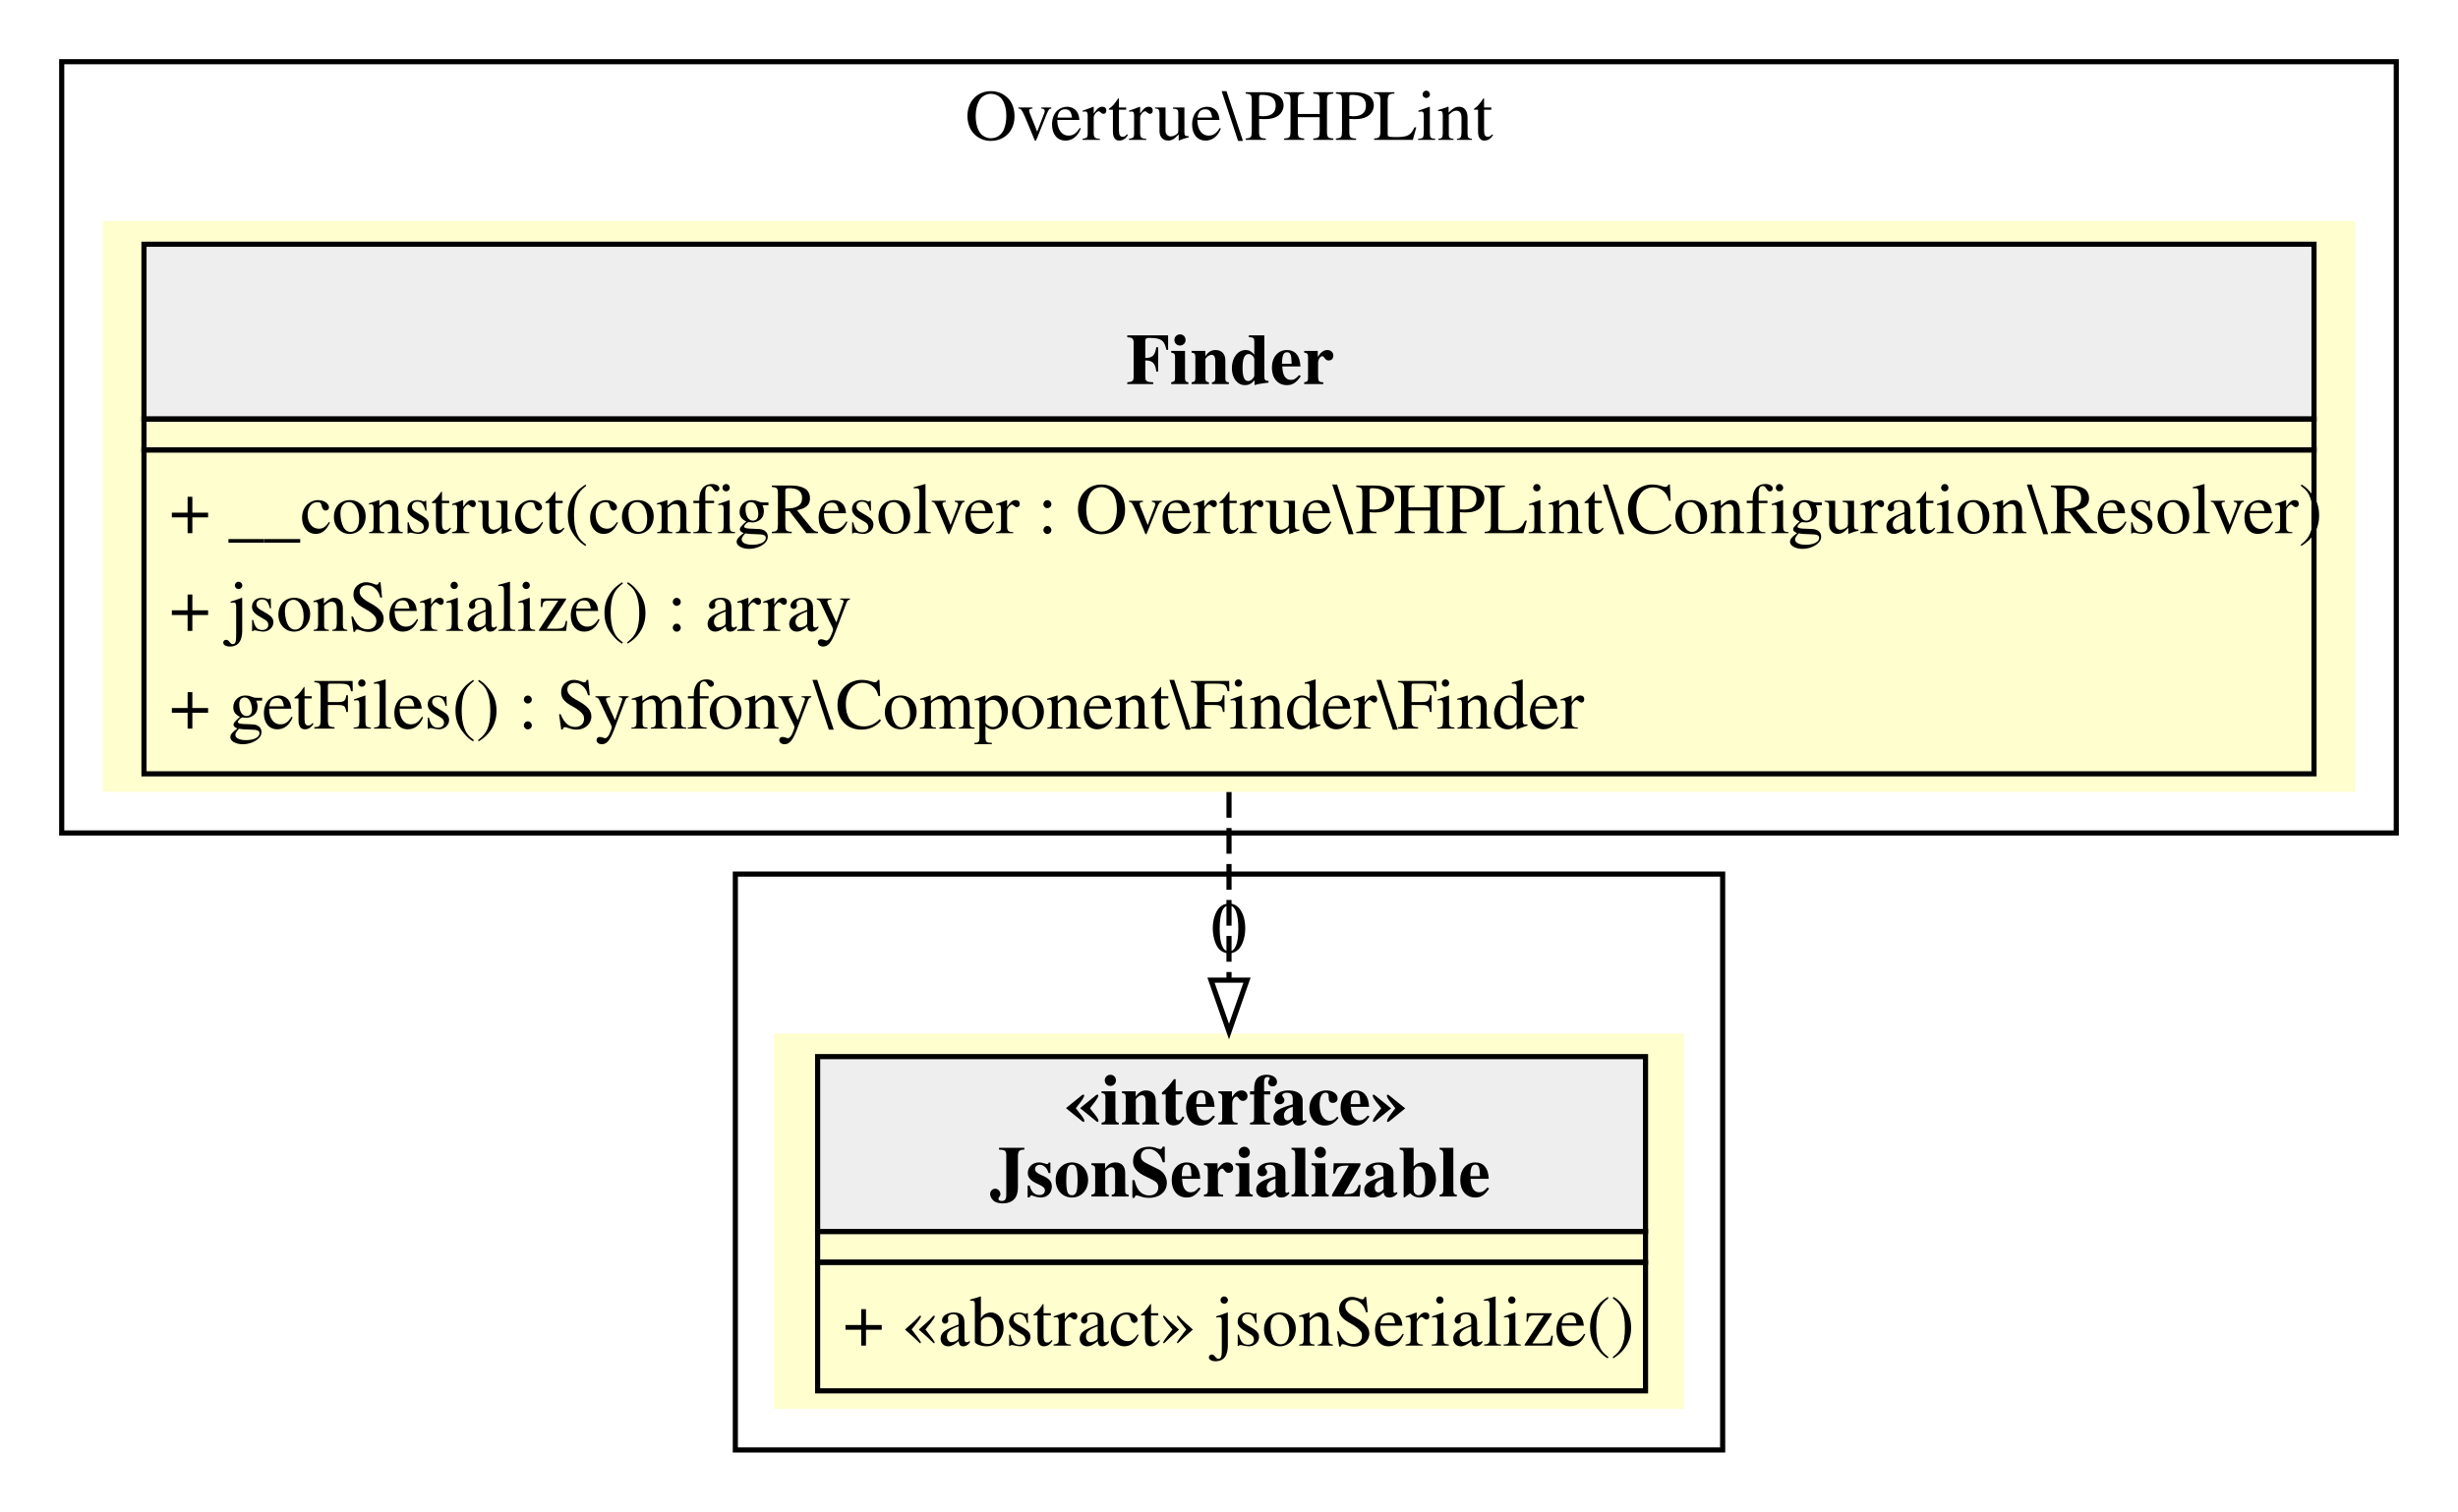
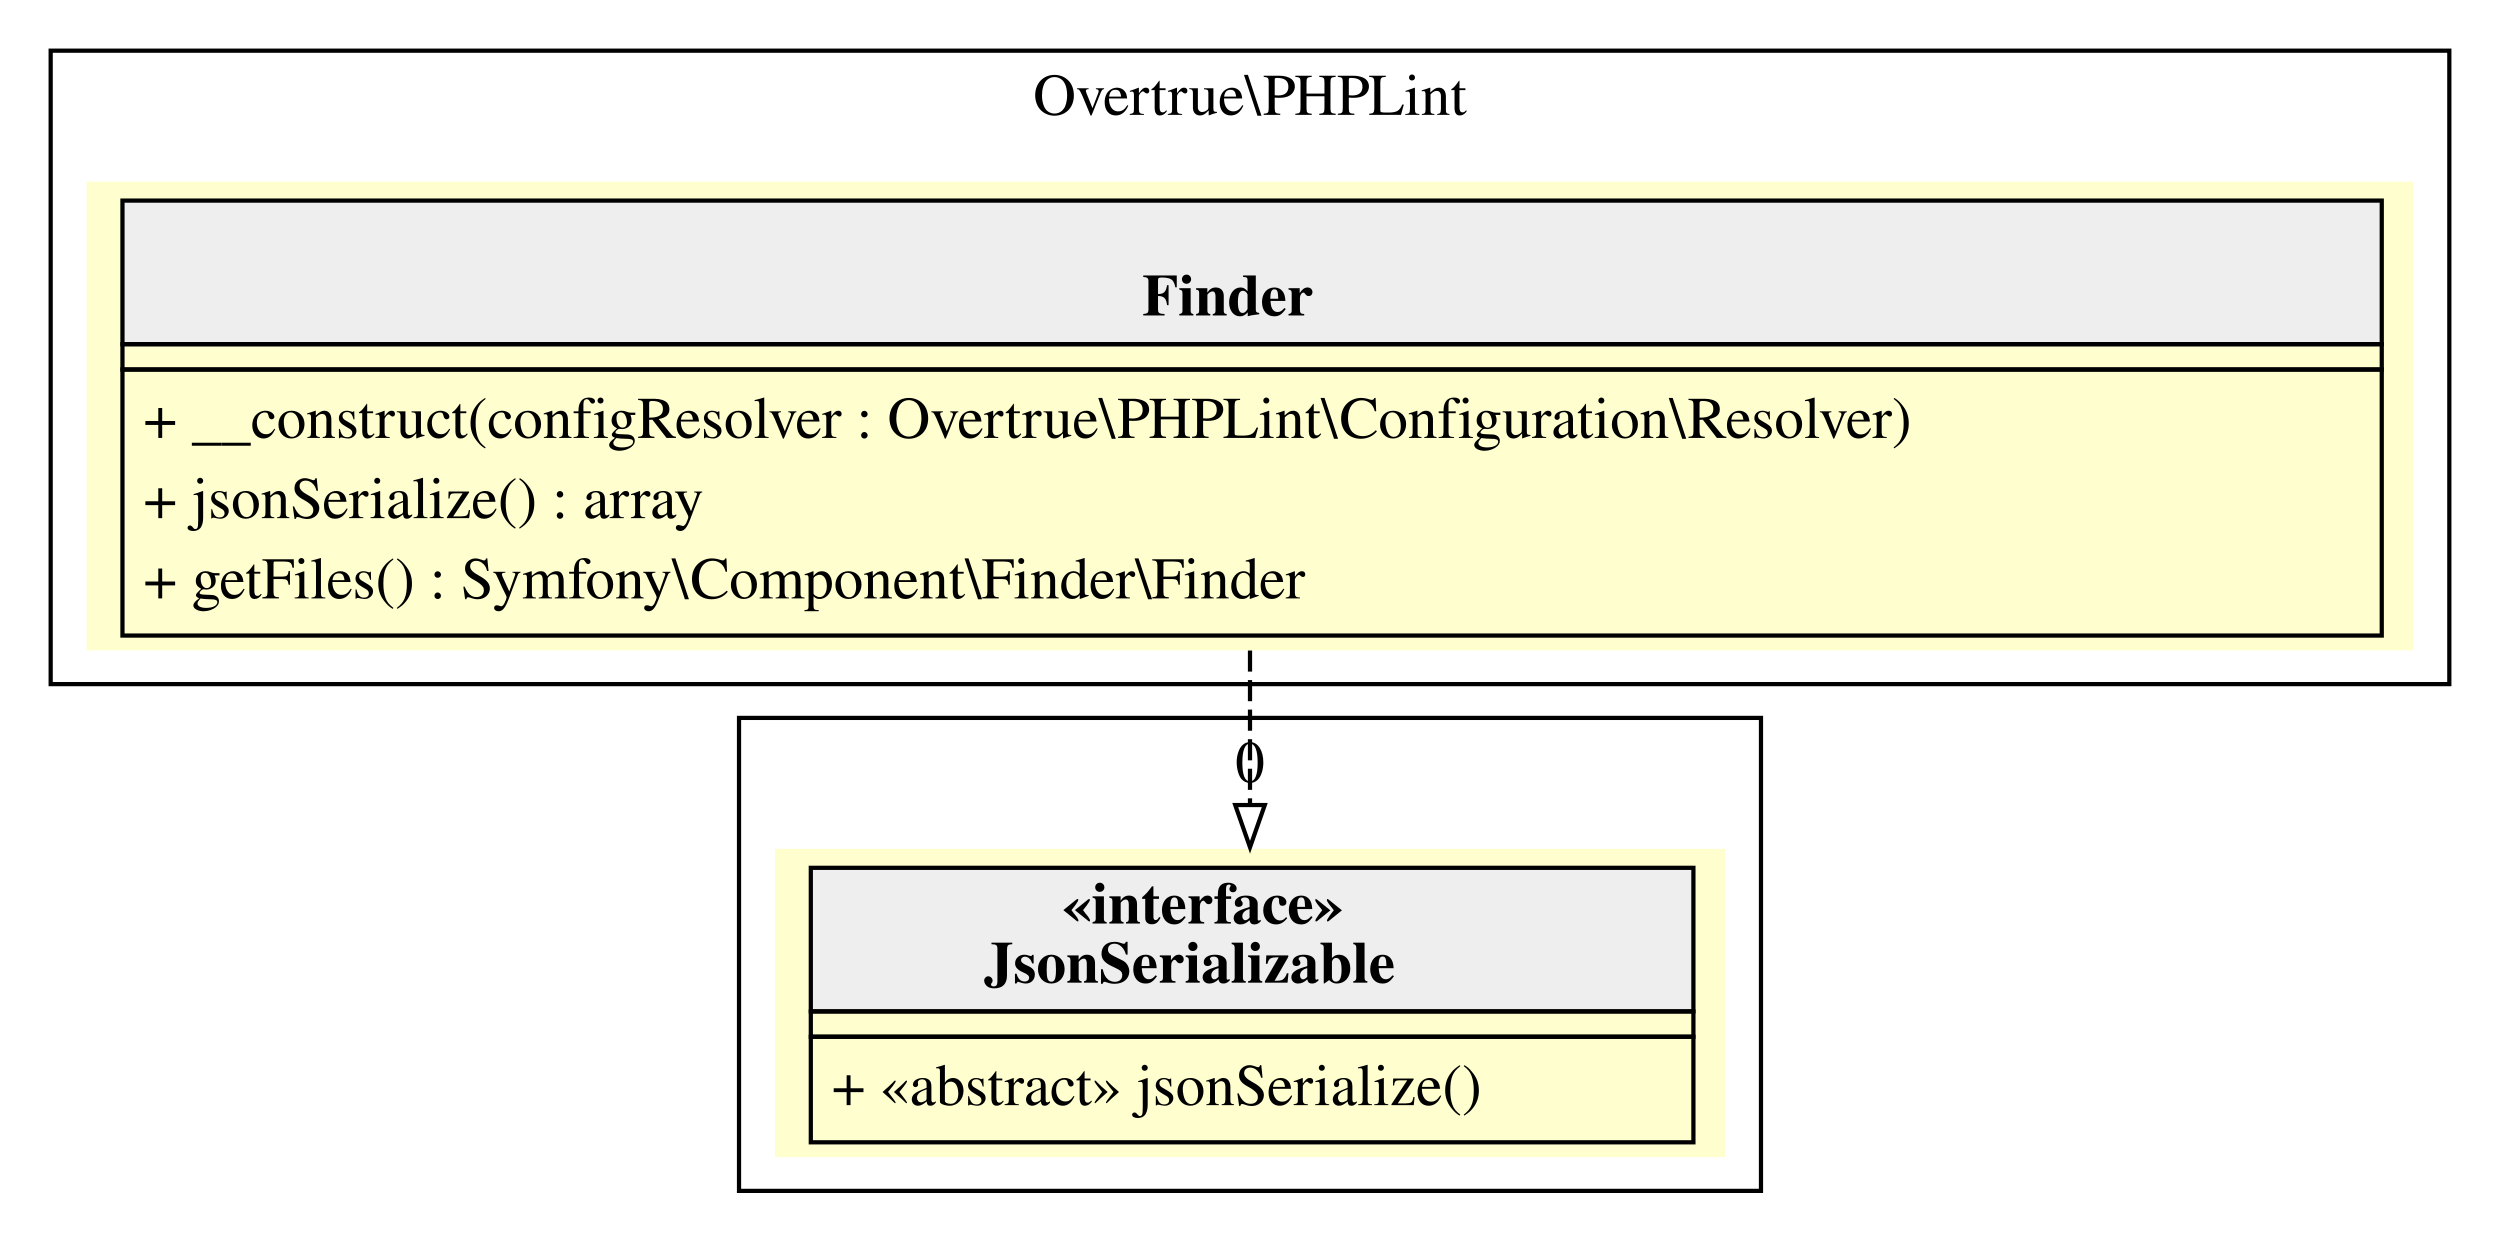
- <svg xmlns="http://www.w3.org/2000/svg" width="478pt" height="294pt" viewBox="0.00 0.00 478.00 294.00">
+ <svg xmlns="http://www.w3.org/2000/svg" width="592pt" height="294pt" viewBox="0.00 0.00 592.00 294.00">
  <g id="graph0" class="graph" transform="scale(1 1) rotate(0) translate(4 290)">
    <g id="clust1" class="cluster">
-       <polygon fill="transparent" stroke="black" points="8,-128 8,-278 462,-278 462,-128 8,-128" />
-       <text text-anchor="middle" x="235" y="-262.8" font-family="Times,serif" font-size="14.00">Overtrue\PHPLint</text>
+       <polygon fill="transparent" stroke="black" points="8,-128 8,-278 576,-278 576,-128 8,-128" />
+       <text text-anchor="middle" x="292" y="-262.8" font-family="Times,serif" font-size="14.00">Overtrue\PHPLint</text>
    </g>
    <g id="clust2" class="cluster">
-       <polygon fill="transparent" stroke="black" points="139,-8 139,-120 331,-120 331,-8 139,-8" />
-       <text text-anchor="middle" x="235" y="-104.8" font-family="Times,serif" font-size="14.00">0</text>
+       <polygon fill="transparent" stroke="black" points="171,-8 171,-120 413,-120 413,-8 171,-8" />
+       <text text-anchor="middle" x="292" y="-104.8" font-family="Times,serif" font-size="14.00">0</text>
    </g>
    <g id="node1" class="node">
-       <polygon fill="#fefece" stroke="transparent" points="454,-247 16,-247 16,-136 454,-136 454,-247" />
-       <polygon fill="#eeeeee" stroke="transparent" points="24,-208.5 24,-242.5 446,-242.5 446,-208.5 24,-208.5" />
-       <polygon fill="none" stroke="black" points="24,-208.5 24,-242.5 446,-242.5 446,-208.5 24,-208.5" />
-       <text text-anchor="start" x="215" y="-215.3" font-family="Times,serif" font-weight="bold" font-size="14.00">Finder</text>
-       <polygon fill="none" stroke="black" points="24,-202.5 24,-208.5 446,-208.5 446,-202.5 24,-202.5" />
-       <polygon fill="none" stroke="black" points="24,-139.5 24,-202.5 446,-202.5 446,-139.5 24,-139.5" />
-       <text text-anchor="start" x="29" y="-186.3" font-family="Times,serif" font-size="14.00">+ __construct(configResolver : Overtrue\PHPLint\Configuration\Resolver)</text>
-       <text text-anchor="start" x="29" y="-167.3" font-family="Times,serif" font-size="14.00">+ jsonSerialize() : array</text>
-       <text text-anchor="start" x="29" y="-148.3" font-family="Times,serif" font-size="14.00">+ getFiles() : Symfony\Component\Finder\Finder</text>
+       <polygon fill="#fefece" stroke="transparent" points="567.5,-247 16.5,-247 16.5,-136 567.5,-136 567.5,-247" />
+       <polygon fill="#eeeeee" stroke="transparent" points="25,-208.5 25,-242.5 560,-242.5 560,-208.5 25,-208.5" />
+       <polygon fill="none" stroke="black" points="25,-208.5 25,-242.5 560,-242.5 560,-208.5 25,-208.5" />
+       <text text-anchor="start" x="266.5" y="-215.3" font-family="Times,serif" font-weight="bold" font-size="14.00">Finder</text>
+       <polygon fill="none" stroke="black" points="25,-202.5 25,-208.5 560,-208.5 560,-202.5 25,-202.5" />
+       <polygon fill="none" stroke="black" points="25,-139.5 25,-202.5 560,-202.5 560,-139.5 25,-139.5" />
+       <text text-anchor="start" x="30" y="-186.3" font-family="Times,serif" font-size="14.00">+ __construct(configResolver : Overtrue\PHPLint\Configuration\Resolver)</text>
+       <text text-anchor="start" x="30" y="-167.3" font-family="Times,serif" font-size="14.00">+ jsonSerialize() : array</text>
+       <text text-anchor="start" x="30" y="-148.3" font-family="Times,serif" font-size="14.00">+ getFiles() : Symfony\Component\Finder\Finder</text>
    </g>
    <g id="node2" class="node">
-       <polygon fill="#fefece" stroke="transparent" points="323.5,-89 146.5,-89 146.5,-16 323.5,-16 323.5,-89" />
-       <polygon fill="#eeeeee" stroke="transparent" points="155,-50.5 155,-84.5 316,-84.5 316,-50.5 155,-50.5" />
-       <polygon fill="none" stroke="black" points="155,-50.5 155,-84.5 316,-84.5 316,-50.5 155,-50.5" />
-       <text text-anchor="start" x="203" y="-71.3" font-family="Times,serif" font-weight="bold" font-size="14.00">«interface»</text>
-       <text text-anchor="start" x="188.5" y="-57.3" font-family="Times,serif" font-weight="bold" font-size="14.00">JsonSerializable</text>
-       <polygon fill="none" stroke="black" points="155,-44.5 155,-50.5 316,-50.5 316,-44.5 155,-44.5" />
-       <polygon fill="none" stroke="black" points="155,-19.5 155,-44.5 316,-44.5 316,-19.5 155,-19.5" />
-       <text text-anchor="start" x="160" y="-28.3" font-family="Times,serif" font-size="14.00">+ «abstract» jsonSerialize()</text>
+       <polygon fill="#fefece" stroke="transparent" points="404.5,-89 179.5,-89 179.5,-16 404.5,-16 404.5,-89" />
+       <polygon fill="#eeeeee" stroke="transparent" points="188,-50.5 188,-84.5 397,-84.5 397,-50.5 188,-50.5" />
+       <polygon fill="none" stroke="black" points="188,-50.5 188,-84.5 397,-84.5 397,-50.5 188,-50.5" />
+       <text text-anchor="start" x="247.5" y="-71.3" font-family="Times,serif" font-weight="bold" font-size="14.00">«interface»</text>
+       <text text-anchor="start" x="229" y="-57.3" font-family="Times,serif" font-weight="bold" font-size="14.00">JsonSerializable</text>
+       <polygon fill="none" stroke="black" points="188,-44.5 188,-50.5 397,-50.5 397,-44.5 188,-44.5" />
+       <polygon fill="none" stroke="black" points="188,-19.5 188,-44.5 397,-44.5 397,-19.5 188,-19.5" />
+       <text text-anchor="start" x="193" y="-28.3" font-family="Times,serif" font-size="14.00">+ «abstract» jsonSerialize()</text>
    </g>
    <g id="edge1" class="edge">
-       <path fill="none" stroke="black" stroke-dasharray="5,2" d="M235,-135.96C235,-123.84 235,-111.11 235,-99.38" />
-       <polygon fill="none" stroke="black" points="238.5,-99.37 235,-89.37 231.5,-99.37 238.5,-99.37" />
+       <path fill="none" stroke="black" stroke-dasharray="5,2" d="M292,-135.96C292,-123.84 292,-111.11 292,-99.38" />
+       <polygon fill="none" stroke="black" points="295.5,-99.37 292,-89.37 288.5,-99.37 295.5,-99.37" />
    </g>
  </g>
</svg>
